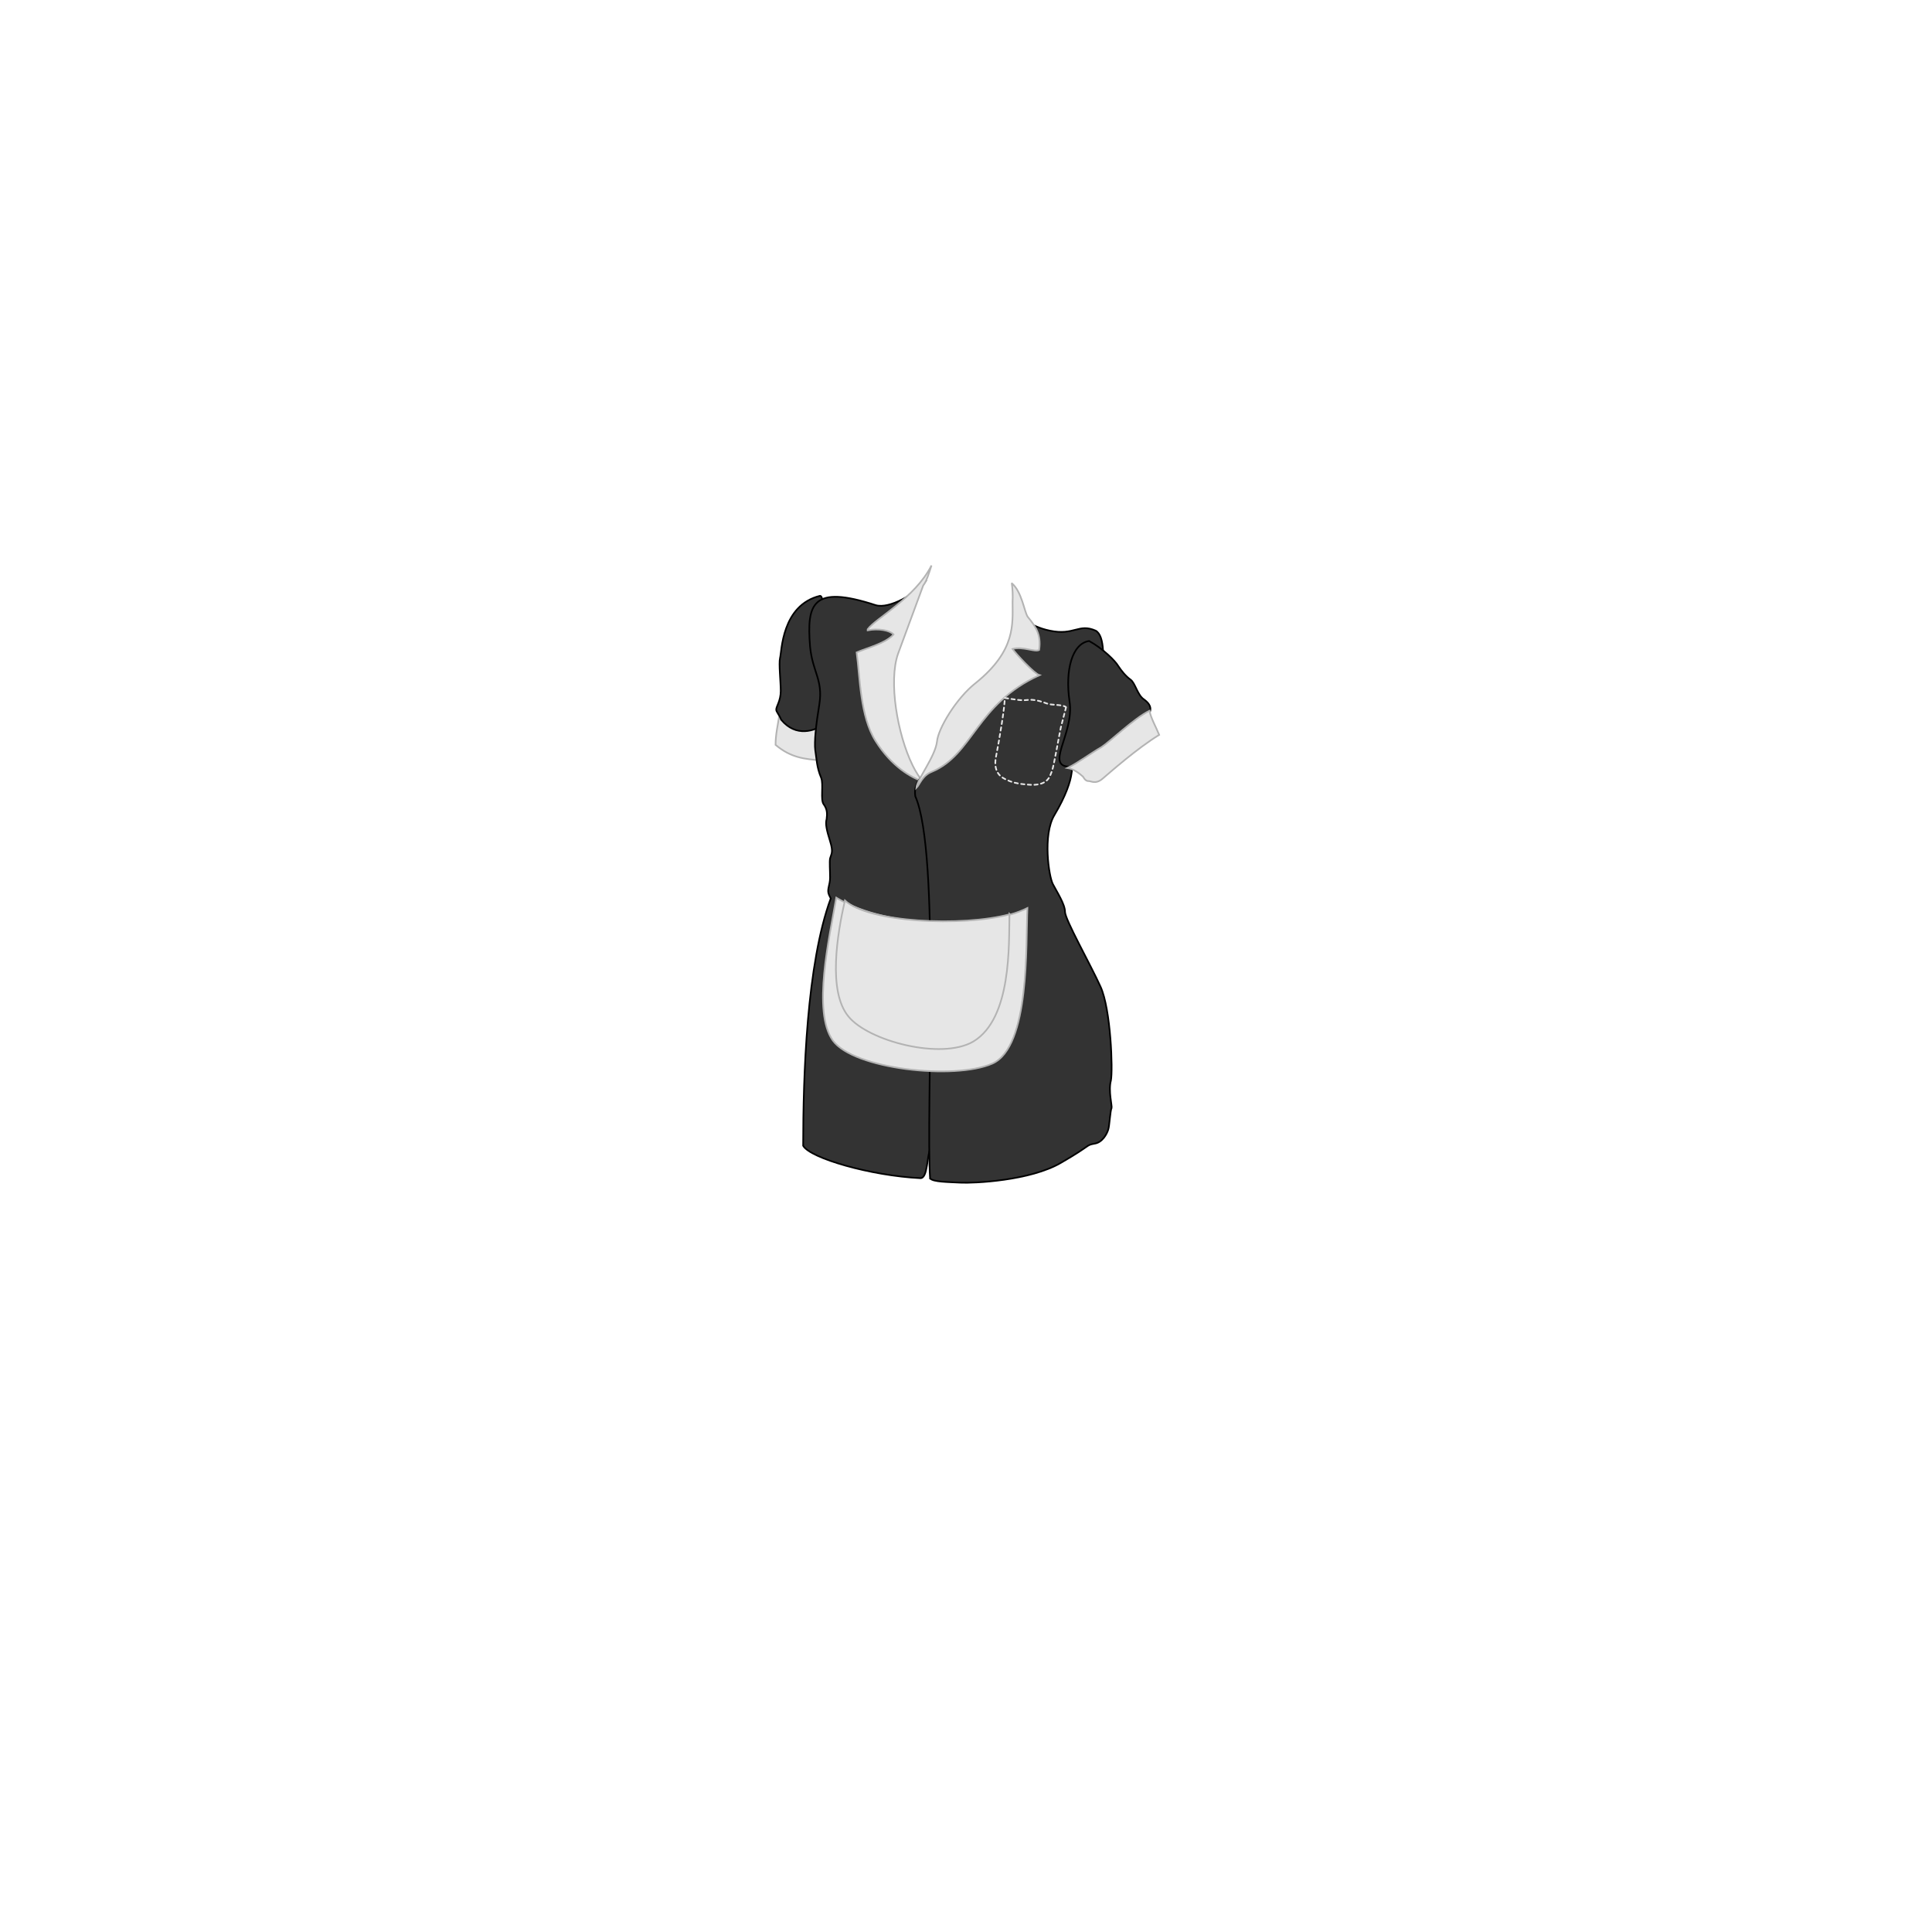
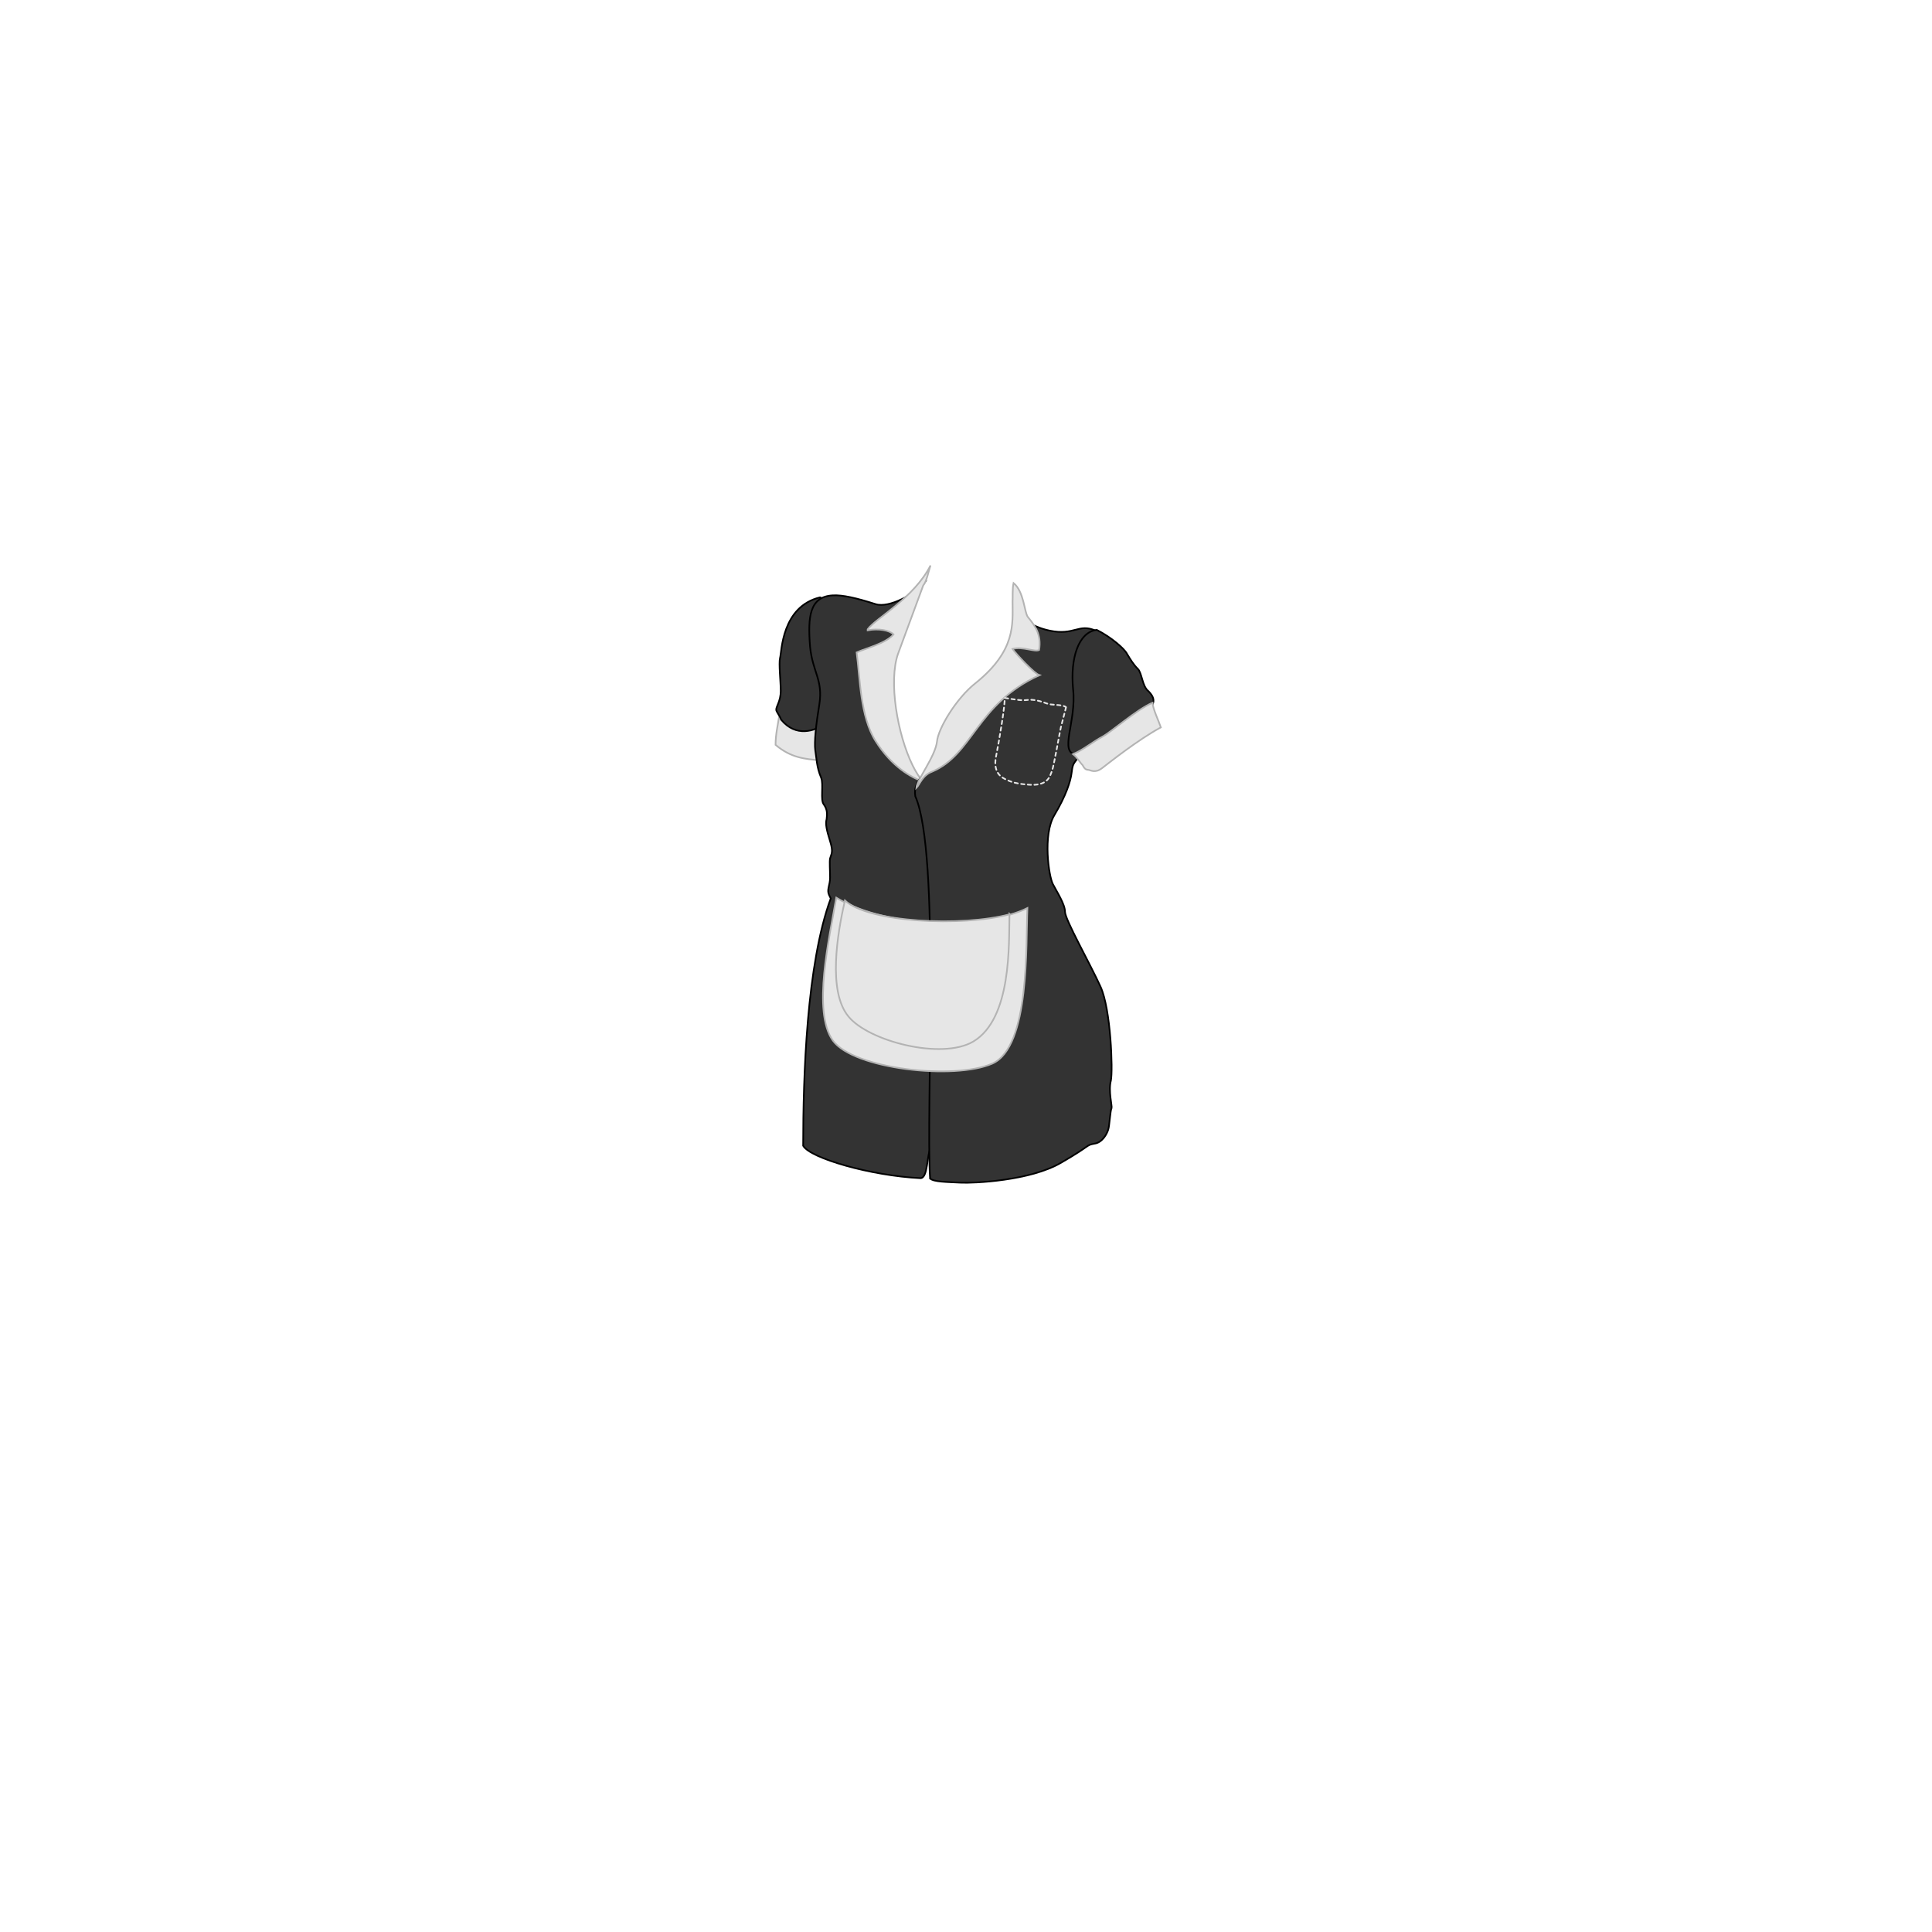
<svg xmlns="http://www.w3.org/2000/svg" id="dress_waitress" width="560" height="560">
-   <g id="layer1">
-     <g id="g119907">
-       <g id="g57037-5" style="display:inline;enable-background:new">
-         <path id="path3193-9-5" d="M237.8 220.4c-4.5-.4-8.5-.7-13-4.5 0-3 .7-6 1-8 3.7 1.4 8 3.7 13.5 2.5 18.2-3.3 17.4 9.6-1.5 10z" style="fill:#e6e6e6;fill-rule:evenodd;stroke:#b3b3b3;stroke-width:0.481px;stroke-linecap:butt;stroke-linejoin:miter;stroke-opacity:1;display:inline" />
-         <path id="path3195-62-3" d="M226.4 208.6c-.4-1.3-1.5-2.3-1.4-3 0-.8 1.3-2.5 1.3-5.3 0-2.7-.6-8-.2-9.6.5-1.7.4-15.3 11.6-18 2.3.3-1.8 16.6 1.6 37-3.2 2.3-8.6 4-12.8-1z" style="fill:#333333;fill-rule:evenodd;stroke:#000000;stroke-width:0.481px;stroke-linecap:butt;stroke-linejoin:miter;stroke-opacity:1;display:inline" />
-       </g>
-       <g id="g57033-6" style="display:inline;enable-background:new">
-         <path id="path3191-8-5" d="M240.8 260.4c-7 19-8 51.4-8 71.7 2 3.6 19.6 8.7 34 9.4 2.2 0 1.8-6.7 3-9 1.3-2.5 4-16.5 3.4-22.8-.6-6.3-1.5-42.8-2.7-47.5-1.2-4.5-1-9.2-.3-12.4.7-3 1.2-7.2 0-9.4-1.4-2.3-3.7-5-2.5-7.4 1-2.4 2.8-6-3.6-9.2-6.6-3.4-6.6-17-6.4-25.6.3-8.5 4.6-19 8-26-.7-1.5 2.8-4 2.8-4-3 4-10.8 8.4-14.7 7.2-18.4-6-20-.4-19 12 .7 7.4 3.8 9.6 2.7 16.7-1 6-1.5 11-1.2 13.3.4 2.4.4 5 1.7 8 .8 2-.3 6.5.8 7.8 1 1.4 1 2.7.8 4.2-.4 1.4 0 3.2 1 6.4s.4 3.6 0 5c-.2 1 0 3.5 0 5.6 0 2.2-1 3.5-.3 5 .7 1.4.5 1 .5 1.2z" style="fill:#333333;fill-opacity:1;stroke:#000000;stroke-width:0.481px;stroke-linecap:butt;stroke-linejoin:miter;stroke-opacity:1;display:inline" />
-         <path id="path3209-4" d="M251.5 182.7c3.2-.6 6.4 0 7.5 1.2-2.3 2.6-8 4-10.7 5.2 1 7.4 1 18.6 5.5 25.7 4.7 7.5 10.4 10.6 13.7 11.7-.8-.8-2.2-3-3-4.7-4.4-9-7-24.3-4.2-32.3l7.3-19.8c1-1.2 1.8-4 2.4-5.8-4.8 9.5-16.2 15.3-18.5 18.5z" style="fill:#e6e6e6;fill-rule:evenodd;stroke:#b3b3b3;stroke-width:0.481px;stroke-linecap:butt;stroke-linejoin:miter;stroke-opacity:1;display:inline" />
-       </g>
-       <path id="path3207-42-8" d="M269.6 341.6c1 1 5 1 8.8 1.2 3.7.2 20.2-.5 29.2-5.8 9-5.2 7-5 9.6-5.5 2.4-.3 3.7-3 4-4 .4-1 .6-5.7 1-6.3.2-.6-1-5-.2-8 .6-3 0-20.6-3-27.2-3-6.6-10.3-19.5-10.3-21.7 0-2.2-2.3-5.7-3.5-8-1.2-2.2-3-14.3.4-20 3.4-5.7 4.7-9.8 5-12.2.3-2.2.3-2.5 1.7-4.2 1.3-1.7 1.3-4 3-6.7 1.7-2.6 7.6-27.4 2.3-30.4-5-2.2-6.2 1.5-13.3 0-12.8-2.7-7-11.8-11.7 4-2.3 7.6-13.5 22.8-21.3 34-3 3.2-6.7 5.5-6 10 7.3 16.3 3 91 4.3 111z" style="fill:#333333;fill-opacity:1;stroke:#000000;stroke-width:0.481px;stroke-linecap:butt;stroke-linejoin:miter;stroke-opacity:1;display:inline;enable-background:new" />
-       <path id="path3211-1" d="M293.3 169.2c.2 1.5.3 3.5.2 5.3 0 6.3 1 14-10.6 23.4-5.8 4.5-11 13.4-11.3 17-.5 4.4-5.8 11-6 13.5 1-1 1.7-3.6 4.5-4.7 12-5 12.8-19.6 31.2-28-1.5-.4-7-6.4-7.8-7.6 3-.8 6.5 1 7.7.3.7-4.6-1.2-7-3.3-9.6-1-1.4-1.7-7.4-4.7-9.8z" style="fill:#e6e6e6;fill-rule:evenodd;stroke:#b3b3b3;stroke-width:0.481px;stroke-linecap:butt;stroke-linejoin:miter;stroke-opacity:1;display:inline;enable-background:new" />
-       <path id="path3215-5" d="M309 205l-1.5 5.8c-.4 1.7-2 11.2-2.6 12.7-.6 1.5-1 4-5.8 4-4.6-.2-6.3-1-7.4-1.5-1-.5-4-1.7-3-6.7s2.7-15.3 2.5-17c3.4.5 4.7.8 6.5.6 1.8-.3 4.2.4 5.7 1s4.2.2 5.5 1z" style="fill:none;stroke:#e6e6e6;stroke-width:0.481;stroke-linecap:round;stroke-linejoin:round;stroke-miterlimit:4;stroke-opacity:1;stroke-dasharray:0.962, 0.962;stroke-dashoffset:0;display:inline;enable-background:new" />
-       <g id="g57029-8" style="display:inline;enable-background:new">
-         <path id="path3213-5" d="M311 222.2c-9 .7.6-9.4-1-19-1.3-8.8.7-16.7 5.7-17.4 4 2.2 7.6 5.8 8.4 7.2 1 1.5 2.2 3 3.6 4s2 4.6 4 5.8c1.7 1.3 2 2.4 1.6 3.6-.5 1.3-15 19.2-17 19-1.6.6-3.3-2.3-5.2-3.2z" style="fill:#333333;fill-rule:evenodd;stroke:#000000;stroke-width:0.481px;stroke-linecap:butt;stroke-linejoin:miter;stroke-opacity:1;display:inline" />
-         <path id="path3217-3" d="M336 213c-.8-2-2.5-5-2.8-7-4.5 2.2-11.5 9-14 10.6-2.7 1.5-7 4.7-9.8 6 2 .3 3.7 1.8 4.5 2.5.6 1 1 1.3 1.7 1.3s2 1 4-.7 10-8.8 16.4-12.7z" style="fill:#e6e6e6;fill-rule:evenodd;stroke:#b3b3b3;stroke-width:0.481px;stroke-linecap:butt;stroke-linejoin:miter;stroke-opacity:1;display:inline" />
-       </g>
-       <g id="g57020-3" style="display:inline;enable-background:new">
-         <path id="path3275-28" d="M297.8 263.2c-11.3 5.7-39.8 6.5-55.4-3-2 11.6-7 33-1 41.4 6 8.3 35.2 11.5 46.2 6.7s9.7-34.7 10.2-45z" style="fill:#e6e6e6;fill-rule:evenodd;stroke:#b3b3b3;stroke-width:0.481px;stroke-linecap:butt;stroke-linejoin:miter;stroke-opacity:1;display:inline" />
-         <path id="path3231-7" d="M292.7 265c-13.8 3.7-41 2.4-47.8-4-2.2 9.7-5 26.3 1 33.6 5.8 7.2 27 12.7 36.2 7.3 11.2-6.7 10.3-28.2 10.5-37z" style="fill:#e6e6e6;fill-rule:evenodd;stroke:#b3b3b3;stroke-width:0.481px;stroke-linecap:butt;stroke-linejoin:miter;stroke-opacity:1;display:inline" />
-       </g>
-     </g>
+   <g id="g57037-5" style="display:inline;enable-background:new">
+     <path id="path3193-9-5" d="m 237.8,220.4 c -4.5,-0.4 -8.5,-0.7 -13,-4.5 0,-3 0.7,-6 1,-8 3.7,1.4 8,3.7 13.5,2.5 18.2,-3.3 17.4,9.6 -1.5,10 z" style="display:inline;fill:#e6e6e6;fill-rule:evenodd;stroke:#b3b3b3;stroke-width:0.481px;stroke-linecap:butt;stroke-linejoin:miter;stroke-opacity:1" />
+     <path id="path3195-62-3" d="m 226.4,208.6 c -0.4,-1.3 -1.5,-2.3 -1.4,-3 0,-0.8 1.3,-2.5 1.3,-5.3 0,-2.7 -0.6,-8 -0.2,-9.6 0.5,-1.7 0.4,-14.865 11.6,-17.565 2.3,0.3 -1.8,16.165 1.6,36.565 -3.2,2.3 -8.6,4 -12.8,-1 z" style="display:inline;fill:#333333;fill-rule:evenodd;stroke:#000000;stroke-width:0.481px;stroke-linecap:butt;stroke-linejoin:miter;stroke-opacity:1" />
+   </g>
+   <g id="g57033-6" style="display:inline;enable-background:new">
+     <path id="path3191-8-5" d="m 240.8,260.4 c -7,19 -8,51.4 -8,71.7 2,3.6 19.6,8.7 34,9.4 2.2,0 1.8,-6.7 3,-9 1.3,-2.5 4,-16.5 3.4,-22.8 -0.6,-6.3 -1.5,-42.8 -2.7,-47.5 -1.2,-4.5 -1,-9.2 -0.3,-12.4 0.7,-3 1.2,-7.2 0,-9.4 -1.4,-2.3 -3.7,-5 -2.5,-7.4 1,-2.4 2.8,-6 -3.6,-9.2 -6.6,-3.4 -6.6,-17 -6.4,-25.6 0.3,-8.5 4.6,-19 8,-26 -0.7,-1.5 2.8,-4 2.8,-4 -3,4 -10.812,8.148 -14.7,6.91 -5.543,-1.765 -9.543,-2.704 -12.424,-2.542 -6.703,0.377 -7.275,6.159 -6.576,14.832 0.7,7.4 3.8,9.6 2.7,16.7 -1,6 -1.5,11 -1.2,13.3 0.4,2.4 0.4,5 1.7,8 0.8,2 -0.3,6.5 0.8,7.8 1,1.4 1,2.7 0.8,4.2 -0.4,1.4 0,3.2 1,6.4 1,3.2 0.4,3.6 0,5 -0.2,1 0,3.5 0,5.6 0,2.2 -1,3.5 -0.3,5 0.7,1.4 0.5,1 0.5,1.2 z" style="display:inline;fill:#333333;fill-opacity:1;stroke:#000000;stroke-width:0.481px;stroke-linecap:butt;stroke-linejoin:miter;stroke-opacity:1" />
+     <path id="path3209-4" d="m 251.5,182.7 c 3.2,-0.6 6.4,0 7.5,1.2 -2.3,2.6 -8,4 -10.7,5.2 1,7.4 1,18.6 5.5,25.7 4.7,7.5 10.4,10.6 13.7,11.7 -0.8,-0.8 -2.2,-3 -3,-4.7 -4.4,-9 -7,-24.3 -4.2,-32.3 l 7.3,-19.8 c 1,-1.2 1.51,-4 2.11,-5.8 -4.8,9.5 -15.91,15.3 -18.21,18.5 z" style="display:inline;fill:#e6e6e6;fill-rule:evenodd;stroke:#b3b3b3;stroke-width:0.481px;stroke-linecap:butt;stroke-linejoin:miter;stroke-opacity:1" />
+   </g>
+   <path id="path3207-42-8" d="m 269.6,341.6 c 1,1 5,1 8.8,1.2 3.7,0.2 20.2,-0.5 29.2,-5.8 9,-5.2 7,-5 9.6,-5.5 2.4,-0.3 3.7,-3 4,-4 0.4,-1 0.6,-5.7 1,-6.3 0.2,-0.6 -1,-5 -0.2,-8 0.6,-3 0,-20.6 -3,-27.2 -3,-6.6 -10.3,-19.5 -10.3,-21.7 0,-2.2 -2.3,-5.7 -3.5,-8 -1.2,-2.2 -3,-14.3 0.4,-20 3.4,-5.7 4.7,-9.8 5,-12.2 0.3,-2.2 0.3,-2.5 1.7,-4.2 1.3,-1.7 1.3,-4 3,-6.7 1.7,-2.6 7.6,-27.4 2.3,-30.4 -5,-2.2 -6.2,1.5 -13.3,0 -12.8,-2.7 -7,-11.8 -11.7,4 -2.3,7.6 -13.5,22.8 -21.3,34 -3,3.2 -6.7,5.5 -6,10 7.3,16.3 3,91 4.3,111 z" style="display:inline;fill:#333333;fill-opacity:1;stroke:#000000;stroke-width:0.481px;stroke-linecap:butt;stroke-linejoin:miter;stroke-opacity:1;enable-background:new" />
+   <path id="path3211-1" d="m 293.5,174.5 c 0,6.3 1,14 -10.6,23.4 -5.8,4.5 -11,13.4 -11.3,17 -0.5,4.4 -5.8,11 -6,13.5 1,-1 1.7,-3.6 4.5,-4.7 12,-5 12.8,-19.6 31.2,-28 -1.5,-0.4 -7,-6.4 -7.8,-7.6 3,-0.8 6.5,1 7.7,0.3 0.7,-4.6 -1.2,-7 -3.3,-9.6 -1,-1.4 -1.119,-7.4 -4.119,-9.8 -0.374,1.684 -0.197,3.864 -0.28,5.5 z" style="display:inline;fill:#e6e6e6;fill-rule:evenodd;stroke:#b3b3b3;stroke-width:0.481px;stroke-linecap:butt;stroke-linejoin:miter;stroke-opacity:1;enable-background:new" />
+   <path id="path3215-5" d="m 309,205 -1.5,5.8 c -0.4,1.7 -2,11.2 -2.6,12.7 -0.6,1.5 -1,4 -5.8,4 -4.6,-0.2 -6.3,-1 -7.4,-1.5 -1,-0.5 -4,-1.7 -3,-6.7 1,-5 2.7,-15.3 2.5,-17 3.4,0.5 4.7,0.8 6.5,0.6 1.8,-0.3 4.2,0.4 5.7,1 1.5,0.6 4.2,0.2 5.5,1 z" style="display:inline;fill:none;stroke:#e6e6e6;stroke-width:0.481;stroke-linecap:round;stroke-linejoin:round;stroke-miterlimit:4;stroke-dasharray:0.962, 0.962;stroke-dashoffset:0;stroke-opacity:1;enable-background:new" />
+   <g id="g57020-3" style="display:inline;enable-background:new">
+     <path id="path3275-28" d="m 297.8,263.2 c -11.3,5.7 -39.8,6.5 -55.4,-3 -2,11.6 -7,33 -1,41.4 6,8.3 35.2,11.5 46.2,6.7 11,-4.8 9.7,-34.7 10.2,-45 z" style="display:inline;fill:#e6e6e6;fill-rule:evenodd;stroke:#b3b3b3;stroke-width:0.481px;stroke-linecap:butt;stroke-linejoin:miter;stroke-opacity:1" />
+     <path id="path3231-7" d="m 292.7,265 c -13.8,3.7 -41,2.4 -47.8,-4 -2.2,9.7 -5,26.3 1,33.6 5.8,7.2 27,12.7 36.2,7.3 11.2,-6.7 10.3,-28.2 10.5,-37 z" style="display:inline;fill:#e6e6e6;fill-rule:evenodd;stroke:#b3b3b3;stroke-width:0.481px;stroke-linecap:butt;stroke-linejoin:miter;stroke-opacity:1" />
+   </g>
+   <g id="g57029-8" style="display:inline;enable-background:new" transform="rotate(3.017 377.41 221.075)">
+     <path id="path3213-5" d="m 310,203.2 c -1.3,-8.8 0.679,-16.526 5.955,-17.441 4.36,1.916 8.321,5.062 9.121,6.462 1,1.5 2.097,3.083 3.362,4.191 1.264,1.109 1.528,4.974 3.391,6.284 1.569,1.405 1.871,2.503 1.471,3.703 -0.5,1.3 -15,19.2 -17,19 -1.6,0.6 1.308,-3.124 -4.192,-3.224 C 306.608,222.076 311.6,212.8 310,203.2 Z" style="display:inline;fill:#333333;fill-rule:evenodd;stroke:#000000;stroke-width:0.481px;stroke-linecap:butt;stroke-linejoin:miter;stroke-opacity:1" />
+     <path id="path3217-3" d="m 336,213 c -0.8,-2 -2.5,-5 -2.8,-7 -4.5,2.2 -11.45,9.08 -14,10.6 -2.653,1.582 -5.429,4.181 -8.229,5.481 1.306,0.918 2.129,2.319 2.929,3.019 0.6,1 1,1.3 1.7,1.3 0.7,0 2,1 4,-0.7 2,-1.7 10,-8.8 16.4,-12.7 z" style="display:inline;fill:#e6e6e6;fill-rule:evenodd;stroke:#b3b3b3;stroke-width:0.481px;stroke-linecap:butt;stroke-linejoin:miter;stroke-opacity:1" />
  </g>
</svg>
